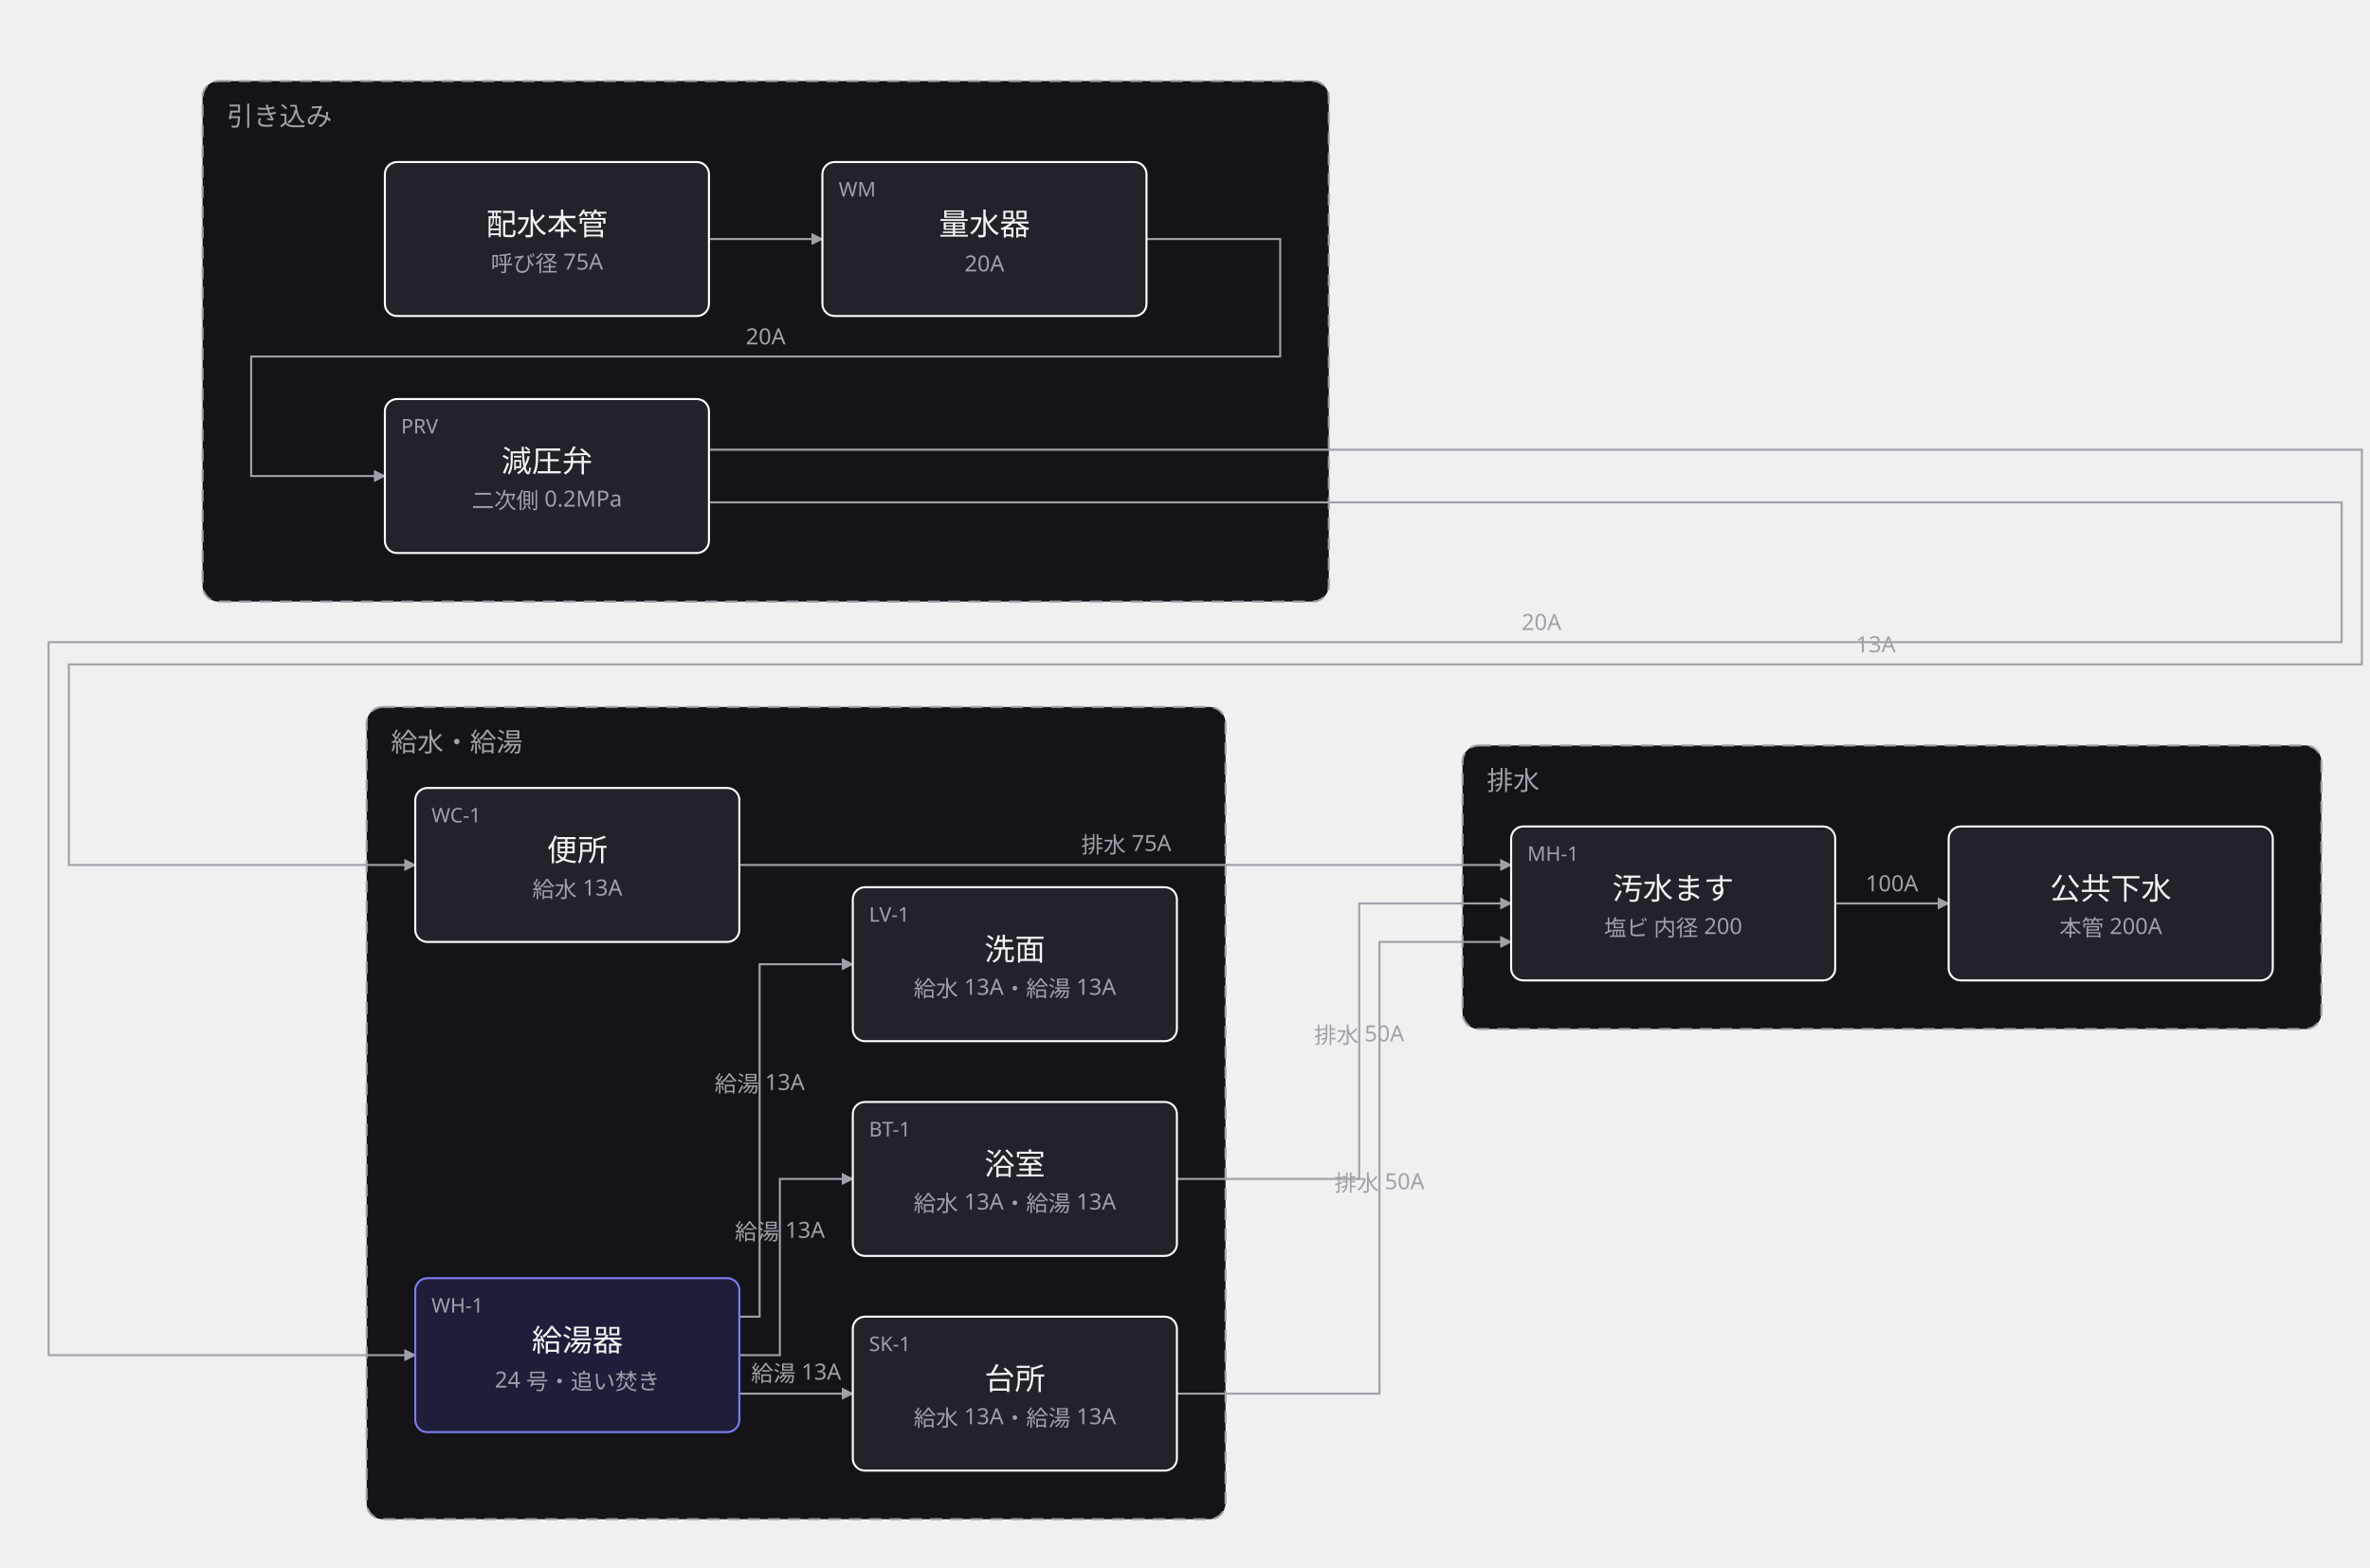
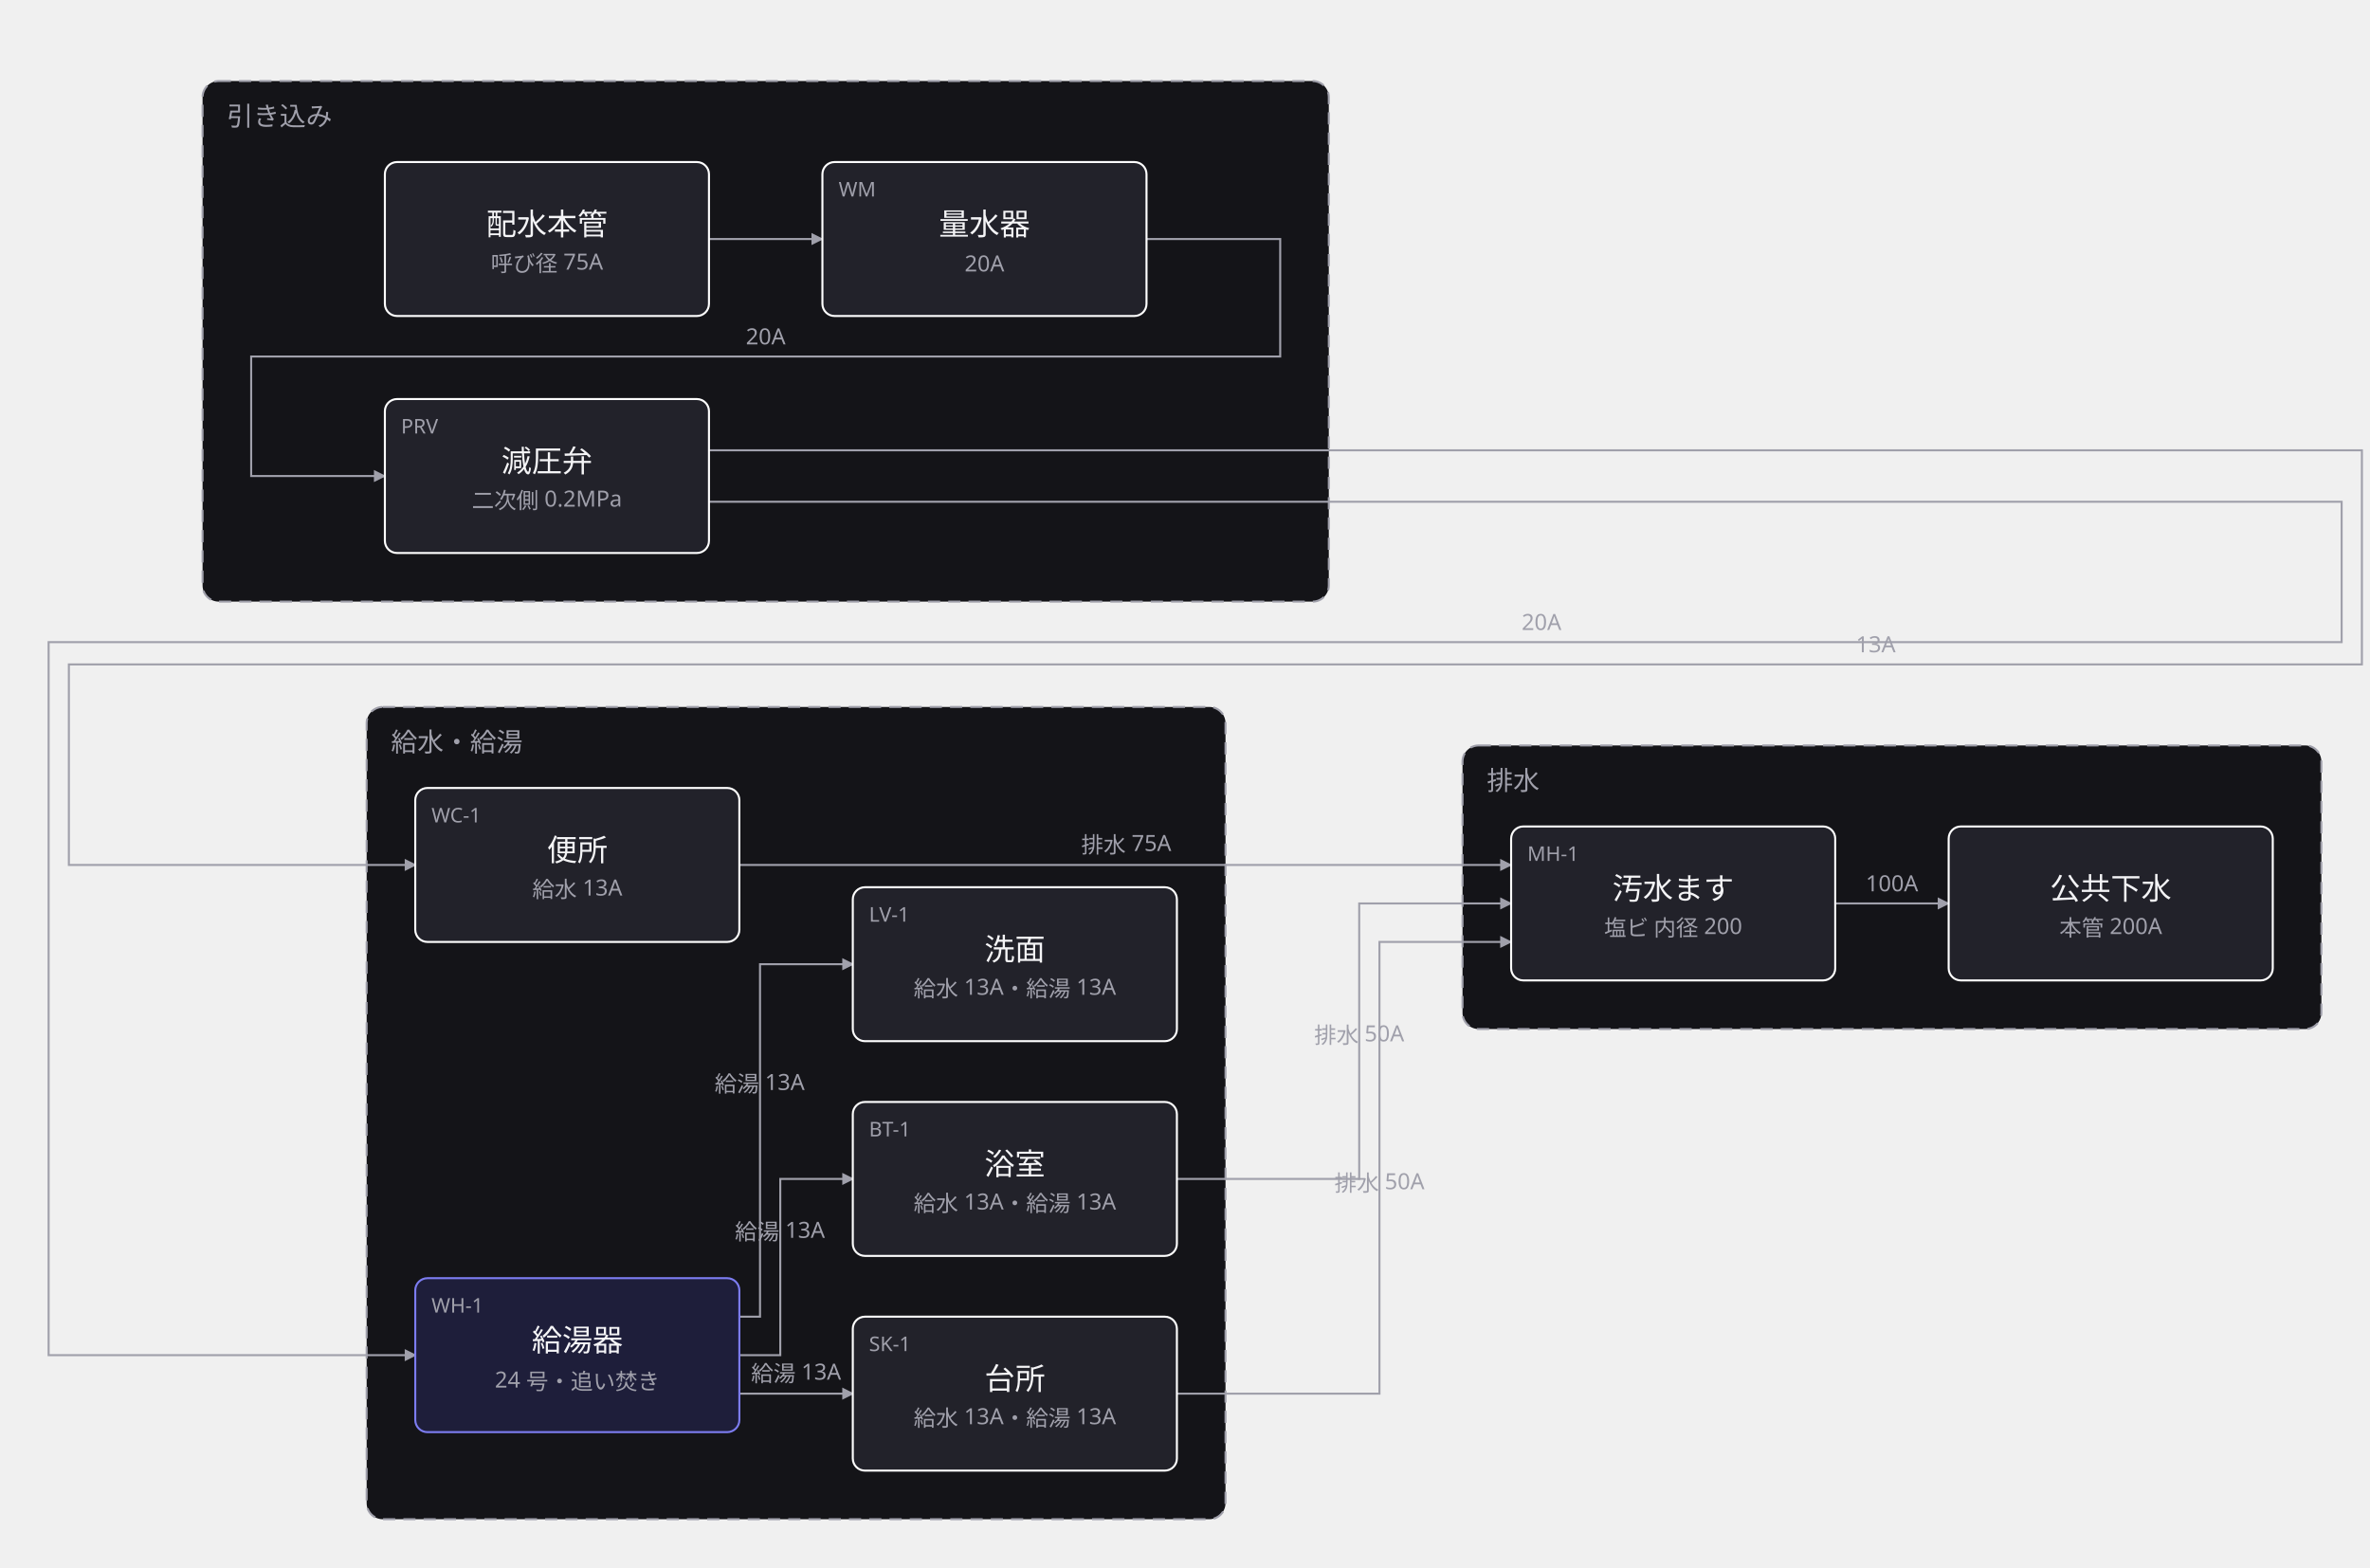
<svg xmlns="http://www.w3.org/2000/svg" width="1170" height="774" viewBox="0 0 1170 774">
  <defs>
    <marker id="arrow" viewBox="0 0 10 10" refX="9" refY="5" markerWidth="6" markerHeight="6" orient="auto">
      <path d="M 0 0 L 10 5 L 0 10 z" fill="#a0a0ab" />
    </marker>
  </defs>
  <g data-group="hikikomi">
    <rect x="100" y="40" width="556" height="257" rx="8" fill="#141418" stroke="#a0a0ab" stroke-dasharray="6 4" />
    <text x="112" y="62" font-family="sans-serif" font-size="13" fill="#a0a0ab">引き込み</text>
  </g>
  <g data-group="kyusui">
    <rect x="181" y="349" width="424" height="401" rx="8" fill="#141418" stroke="#a0a0ab" stroke-dasharray="6 4" />
    <text x="193" y="371" font-family="sans-serif" font-size="13" fill="#a0a0ab">給水・給湯</text>
  </g>
  <g data-group="haisui">
    <rect x="722" y="368" width="424" height="140" rx="8" fill="#141418" stroke="#a0a0ab" stroke-dasharray="6 4" />
    <text x="734" y="390" font-family="sans-serif" font-size="13" fill="#a0a0ab">排水</text>
  </g>
  <g data-edge="honkan&gt;meter" data-pinned="false">
    <path d="M 350 118 L 406 118" fill="none" stroke="#a0a0ab" stroke-width="1" marker-end="url(#arrow)" />
  </g>
  <g data-edge="meter&gt;genatsu" data-pinned="false">
    <path d="M 566 118 L 632 118 L 632 176 L 124 176 L 124 235 L 190 235" fill="none" stroke="#a0a0ab" stroke-width="1" marker-end="url(#arrow)" />
    <text x="378" y="170" text-anchor="middle" font-family="sans-serif" font-size="11" fill="#a0a0ab">20A</text>
  </g>
  <g data-edge="genatsu&gt;kyuto" data-pinned="false">
-     <path d="M 350 248 L 1156 248 L 1156 317 L 24 317 L 24 669 L 205 669" fill="none" stroke="#a0a0ab" stroke-width="1" marker-end="url(#arrow)" />
+     <path d="M 350 247.7 L 1156 247.7 L 1156 317 L 24 317 L 24 669 L 205.2 669" fill="none" stroke="#a0a0ab" stroke-width="1" marker-end="url(#arrow)" />
    <text x="761" y="311" text-anchor="middle" font-family="sans-serif" font-size="11" fill="#a0a0ab">20A</text>
  </g>
  <g data-edge="genatsu&gt;toilet" data-pinned="false">
-     <path d="M 350 222 L 1166 222 L 1166 328 L 34 328 L 34 427 L 205 427" fill="none" stroke="#a0a0ab" stroke-width="1" marker-end="url(#arrow)" />
+     <path d="M 350 222.3 L 1166 222.3 L 1166 328 L 34 328 L 34 427 L 205.2 427" fill="none" stroke="#a0a0ab" stroke-width="1" marker-end="url(#arrow)" />
    <text x="926" y="322" text-anchor="middle" font-family="sans-serif" font-size="11" fill="#a0a0ab">13A</text>
  </g>
  <g data-edge="kyuto&gt;daidokoro" data-pinned="false">
-     <path d="M 365 688 L 421 688" fill="none" stroke="#a0a0ab" stroke-width="1" marker-end="url(#arrow)" />
+     <path d="M 365.2 688 L 421.2 688" fill="none" stroke="#a0a0ab" stroke-width="1" marker-end="url(#arrow)" />
    <text x="393" y="682" text-anchor="middle" font-family="sans-serif" font-size="11" fill="#a0a0ab">給湯 13A</text>
  </g>
  <g data-edge="kyuto&gt;yokushitsu" data-pinned="false">
-     <path d="M 365 669 L 385 669 L 385 582 L 421 582" fill="none" stroke="#a0a0ab" stroke-width="1" marker-end="url(#arrow)" />
+     <path d="M 365.2 669 L 385.2 669 L 385.2 582 L 421.2 582" fill="none" stroke="#a0a0ab" stroke-width="1" marker-end="url(#arrow)" />
    <text x="385" y="612" text-anchor="middle" font-family="sans-serif" font-size="11" fill="#a0a0ab">給湯 13A</text>
  </g>
  <g data-edge="kyuto&gt;senmen" data-pinned="false">
-     <path d="M 365 650 L 375 650 L 375 476 L 421 476" fill="none" stroke="#a0a0ab" stroke-width="1" marker-end="url(#arrow)" />
+     <path d="M 365.2 650 L 375.2 650 L 375.2 476 L 421.2 476" fill="none" stroke="#a0a0ab" stroke-width="1" marker-end="url(#arrow)" />
    <text x="375" y="539" text-anchor="middle" font-family="sans-serif" font-size="11" fill="#a0a0ab">給湯 13A</text>
  </g>
  <g data-edge="daidokoro&gt;masu" data-pinned="false">
-     <path d="M 581 688 L 681 688 L 681 465 L 746 465" fill="none" stroke="#a0a0ab" stroke-width="1" marker-end="url(#arrow)" />
+     <path d="M 581.2 688 L 681 688 L 681 465 L 746 465" fill="none" stroke="#a0a0ab" stroke-width="1" marker-end="url(#arrow)" />
    <text x="681" y="588" text-anchor="middle" font-family="sans-serif" font-size="11" fill="#a0a0ab">排水 50A</text>
  </g>
  <g data-edge="yokushitsu&gt;masu" data-pinned="false">
-     <path d="M 581 582 L 671 582 L 671 446 L 746 446" fill="none" stroke="#a0a0ab" stroke-width="1" marker-end="url(#arrow)" />
+     <path d="M 581.2 582 L 671 582 L 671 446 L 746 446" fill="none" stroke="#a0a0ab" stroke-width="1" marker-end="url(#arrow)" />
    <text x="671" y="515" text-anchor="middle" font-family="sans-serif" font-size="11" fill="#a0a0ab">排水 50A</text>
  </g>
  <g data-edge="toilet&gt;masu" data-pinned="false">
-     <path d="M 365 427 L 746 427" fill="none" stroke="#a0a0ab" stroke-width="1" marker-end="url(#arrow)" />
+     <path d="M 365.2 427 L 746 427" fill="none" stroke="#a0a0ab" stroke-width="1" marker-end="url(#arrow)" />
    <text x="556" y="421" text-anchor="middle" font-family="sans-serif" font-size="11" fill="#a0a0ab">排水 75A</text>
  </g>
  <g data-edge="masu&gt;gesui" data-pinned="false">
    <path d="M 906 446 L 962 446" fill="none" stroke="#a0a0ab" stroke-width="1" marker-end="url(#arrow)" />
    <text x="934" y="440" text-anchor="middle" font-family="sans-serif" font-size="11" fill="#a0a0ab">100A</text>
  </g>
  <g data-node="honkan" data-pinned="false" data-shape="rect">
    <rect x="190" y="80" width="160" height="76" rx="6" fill="#22222a" stroke="#ffffff" stroke-width="1" />
    <text x="270" y="116" text-anchor="middle" font-family="sans-serif" font-size="15" fill="#f4f4f6">配水本管</text>
    <text x="270" y="134" text-anchor="middle" font-family="sans-serif" font-size="11" fill="#a0a0ab">呼び径 75A</text>
  </g>
  <g data-node="meter" data-pinned="false" data-shape="rect">
    <rect x="406" y="80" width="160" height="76" rx="6" fill="#22222a" stroke="#ffffff" stroke-width="1" />
    <text x="414" y="97" font-family="sans-serif" font-size="10" fill="#a0a0ab">WM</text>
    <text x="486" y="116" text-anchor="middle" font-family="sans-serif" font-size="15" fill="#f4f4f6">量水器</text>
    <text x="486" y="134" text-anchor="middle" font-family="sans-serif" font-size="11" fill="#a0a0ab">20A</text>
  </g>
  <g data-node="genatsu" data-pinned="false" data-shape="rect">
    <rect x="190" y="197" width="160" height="76" rx="6" fill="#22222a" stroke="#ffffff" stroke-width="1" />
    <text x="198" y="214" font-family="sans-serif" font-size="10" fill="#a0a0ab">PRV</text>
    <text x="270" y="233" text-anchor="middle" font-family="sans-serif" font-size="15" fill="#f4f4f6">減圧弁</text>
    <text x="270" y="251" text-anchor="middle" font-family="sans-serif" font-size="11" fill="#a0a0ab">二次側 0.2MPa</text>
  </g>
  <g data-node="kyuto" data-pinned="false" data-appearance="primary" data-shape="rect">
    <rect x="205" y="631" width="160" height="76" rx="6" fill="#1e1e3a" stroke="#7c7cf0" stroke-width="1" />
    <text x="213" y="648" font-family="sans-serif" font-size="10" fill="#a0a0ab">WH-1</text>
    <text x="285" y="667" text-anchor="middle" font-family="sans-serif" font-size="15" fill="#f4f4f6">給湯器</text>
    <text x="285" y="685" text-anchor="middle" font-family="sans-serif" font-size="11" fill="#a0a0ab">24 号・追い焚き</text>
  </g>
  <g data-node="daidokoro" data-pinned="false" data-shape="rect">
    <rect x="421" y="650" width="160" height="76" rx="6" fill="#22222a" stroke="#ffffff" stroke-width="1" />
    <text x="429" y="667" font-family="sans-serif" font-size="10" fill="#a0a0ab">SK-1</text>
    <text x="501" y="686" text-anchor="middle" font-family="sans-serif" font-size="15" fill="#f4f4f6">台所</text>
    <text x="501" y="704" text-anchor="middle" font-family="sans-serif" font-size="11" fill="#a0a0ab">給水 13A・給湯 13A</text>
  </g>
  <g data-node="yokushitsu" data-pinned="false" data-shape="rect">
    <rect x="421" y="544" width="160" height="76" rx="6" fill="#22222a" stroke="#ffffff" stroke-width="1" />
    <text x="429" y="561" font-family="sans-serif" font-size="10" fill="#a0a0ab">BT-1</text>
    <text x="501" y="580" text-anchor="middle" font-family="sans-serif" font-size="15" fill="#f4f4f6">浴室</text>
    <text x="501" y="598" text-anchor="middle" font-family="sans-serif" font-size="11" fill="#a0a0ab">給水 13A・給湯 13A</text>
  </g>
  <g data-node="senmen" data-pinned="false" data-shape="rect">
    <rect x="421" y="438" width="160" height="76" rx="6" fill="#22222a" stroke="#ffffff" stroke-width="1" />
    <text x="429" y="455" font-family="sans-serif" font-size="10" fill="#a0a0ab">LV-1</text>
    <text x="501" y="474" text-anchor="middle" font-family="sans-serif" font-size="15" fill="#f4f4f6">洗面</text>
    <text x="501" y="492" text-anchor="middle" font-family="sans-serif" font-size="11" fill="#a0a0ab">給水 13A・給湯 13A</text>
  </g>
  <g data-node="toilet" data-pinned="false" data-shape="rect">
    <rect x="205" y="389" width="160" height="76" rx="6" fill="#22222a" stroke="#ffffff" stroke-width="1" />
    <text x="213" y="406" font-family="sans-serif" font-size="10" fill="#a0a0ab">WC-1</text>
    <text x="285" y="425" text-anchor="middle" font-family="sans-serif" font-size="15" fill="#f4f4f6">便所</text>
    <text x="285" y="443" text-anchor="middle" font-family="sans-serif" font-size="11" fill="#a0a0ab">給水 13A</text>
  </g>
  <g data-node="masu" data-pinned="false" data-shape="rect">
    <rect x="746" y="408" width="160" height="76" rx="6" fill="#22222a" stroke="#ffffff" stroke-width="1" />
    <text x="754" y="425" font-family="sans-serif" font-size="10" fill="#a0a0ab">MH-1</text>
    <text x="826" y="444" text-anchor="middle" font-family="sans-serif" font-size="15" fill="#f4f4f6">汚水ます</text>
    <text x="826" y="462" text-anchor="middle" font-family="sans-serif" font-size="11" fill="#a0a0ab">塩ビ 内径 200</text>
  </g>
  <g data-node="gesui" data-pinned="false" data-shape="rect">
    <rect x="962" y="408" width="160" height="76" rx="6" fill="#22222a" stroke="#ffffff" stroke-width="1" />
    <text x="1042" y="444" text-anchor="middle" font-family="sans-serif" font-size="15" fill="#f4f4f6">公共下水</text>
    <text x="1042" y="462" text-anchor="middle" font-family="sans-serif" font-size="11" fill="#a0a0ab">本管 200A</text>
  </g>
</svg>
